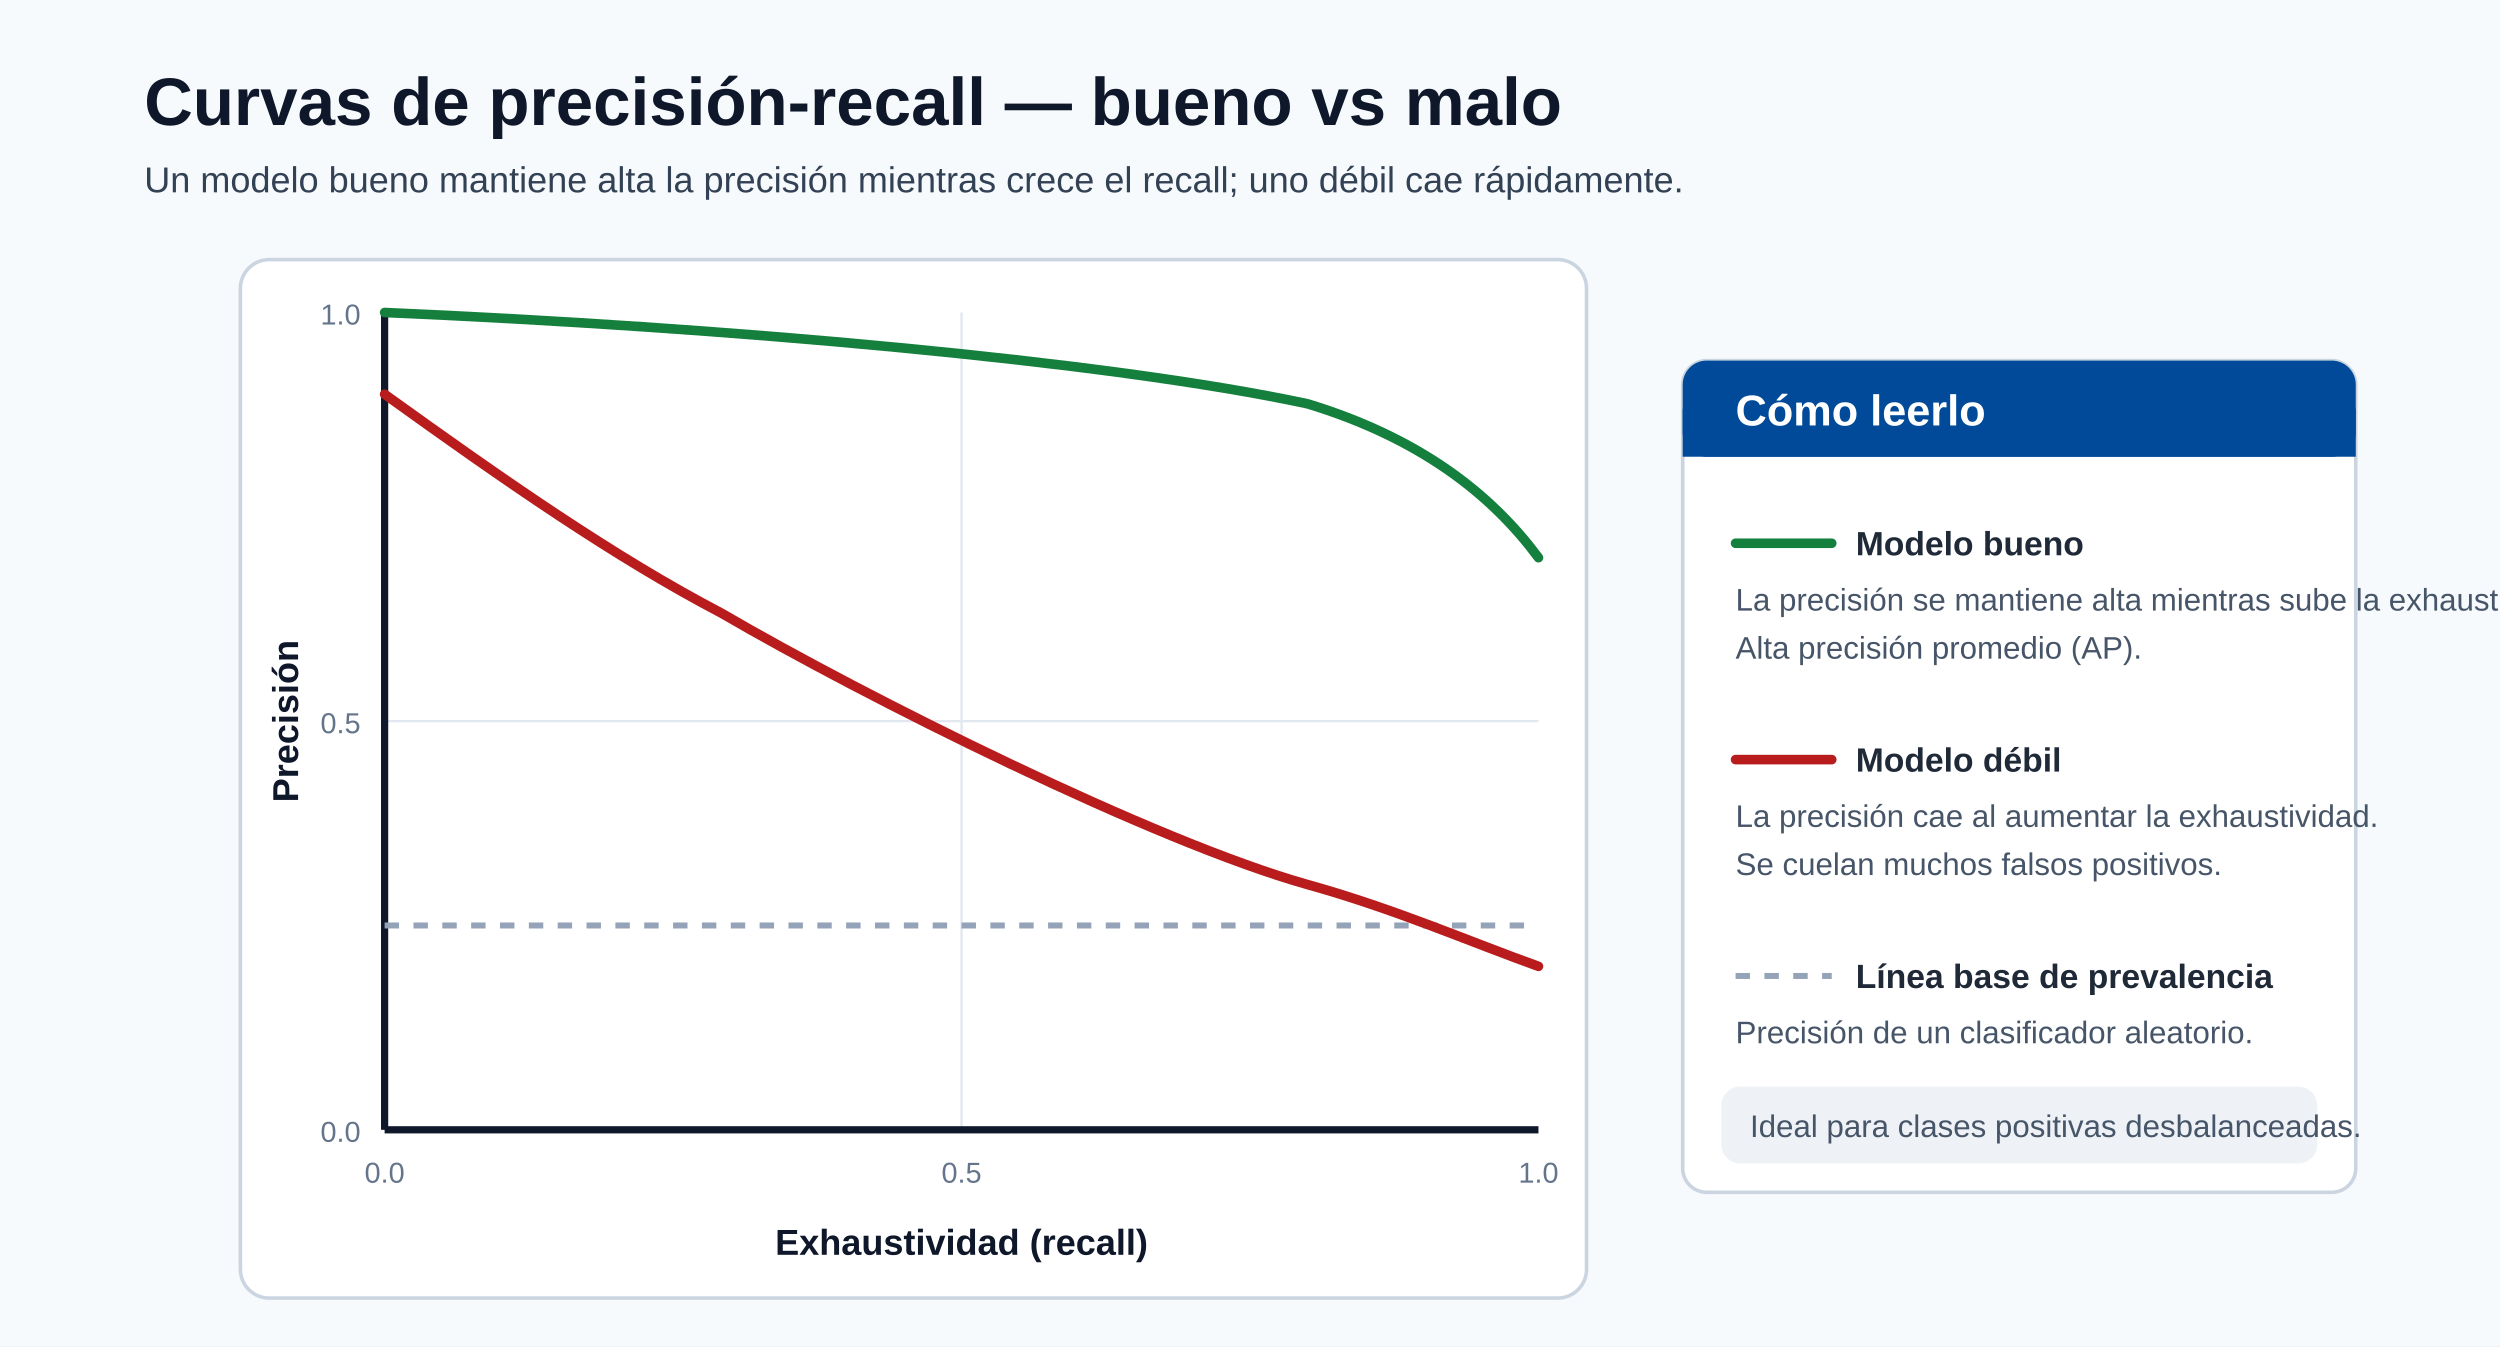
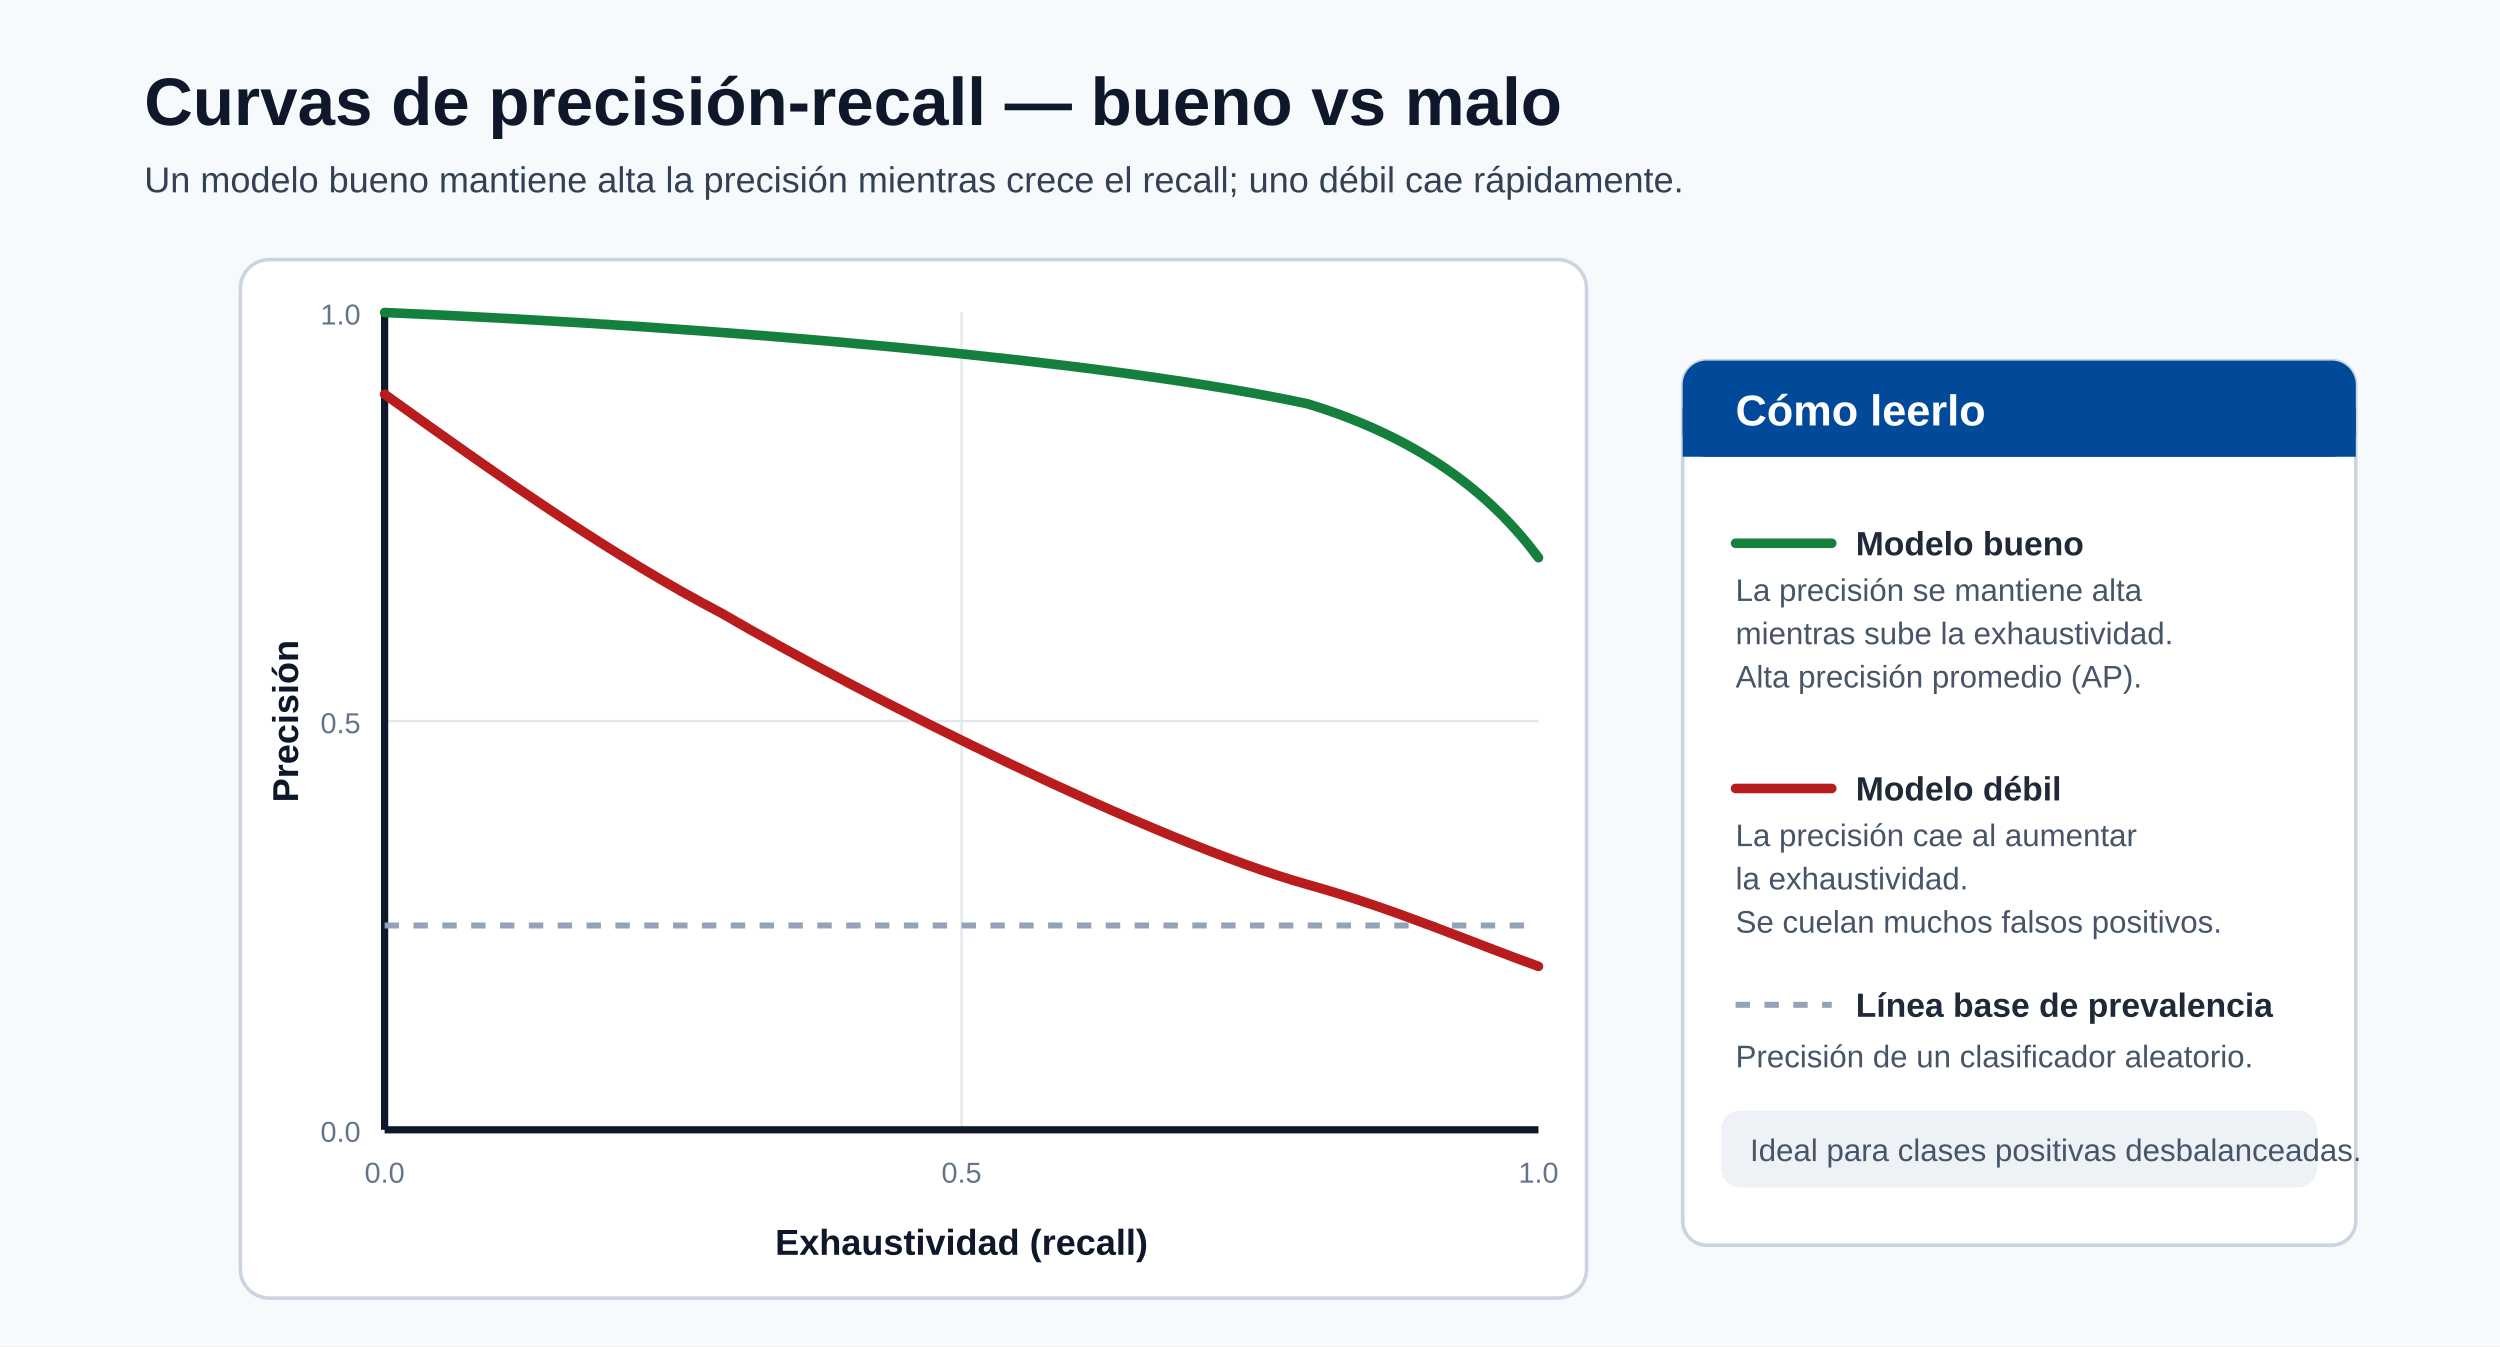
<svg xmlns="http://www.w3.org/2000/svg" width="1040" height="560" viewBox="0 0 1040 560" role="img" aria-labelledby="title desc">
  <defs>
    <style>
      .bg { fill: #f7fafc; }
      .title { fill: #0f172a; font-family: Segoe UI, Arial, sans-serif; font-size: 28px; font-weight: 700; }
      .subtitle { fill: #334155; font-family: Segoe UI, Arial, sans-serif; font-size: 15px; }
      .card { fill: #ffffff; stroke: #cbd5e1; stroke-width: 1.5; }
      .cardhead { font-family: Segoe UI, Arial, sans-serif; font-size: 18px; font-weight: 700; }
      .axislbl { font-family: Segoe UI, Arial, sans-serif; font-size: 15px; font-weight: 700; fill: #0f172a; }
      .tick { font-family: Segoe UI, Arial, sans-serif; font-size: 12px; fill: #64748b; }
      .label { font-family: Segoe UI, Arial, sans-serif; font-size: 14px; font-weight: 700; fill: #1f2937; }
      .desc2 { font-family: Segoe UI, Arial, sans-serif; font-size: 13px; fill: #475569; }
      .axis { stroke: #0f172a; stroke-width: 3; }
      .grid { stroke: #e2e8f0; stroke-width: 1; }
      .good { stroke: #15803d; stroke-width: 4; fill: none; stroke-linecap: round; }
      .bad { stroke: #b91c1c; stroke-width: 4; fill: none; stroke-linecap: round; }
      .ref { stroke: #94a3b8; stroke-width: 2.5; stroke-dasharray: 6 6; fill: none; }
    </style>
  </defs>
  <rect class="bg" x="0" y="0" width="1040" height="560" />
  <text class="title" x="60" y="52">Curvas de precisión-recall — bueno vs malo</text>
  <text class="subtitle" x="60" y="80">Un modelo bueno mantiene alta la precisión mientras crece el recall; uno débil cae rápidamente.</text>
  <rect class="card" x="100" y="108" width="560" height="432" rx="12" />
  <line class="grid" x1="160" y1="300" x2="640" y2="300" />
  <line class="grid" x1="400" y1="130" x2="400" y2="470" />
  <line class="axis" x1="160" y1="470" x2="640" y2="470" />
  <line class="axis" x1="160" y1="470" x2="160" y2="130" />
  <text class="tick" x="160" y="492" text-anchor="middle">0.0</text>
  <text class="tick" x="400" y="492" text-anchor="middle">0.5</text>
  <text class="tick" x="640" y="492" text-anchor="middle">1.0</text>
  <text class="tick" x="150" y="475" text-anchor="end">0.0</text>
  <text class="tick" x="150" y="305" text-anchor="end">0.5</text>
  <text class="tick" x="150" y="135" text-anchor="end">1.0</text>
  <text class="axislbl" x="400" y="522" text-anchor="middle">Exhaustividad (recall)</text>
  <text class="axislbl" x="124" y="300" text-anchor="middle" transform="rotate(-90 124 300)">Precisión</text>
  <line class="ref" x1="160" y1="385" x2="640" y2="385" />
  <path class="bad" d="M160,164 C210,200 256,232 300,255 C360,290 480,350 544,368 C580,378 612,392 640,402" />
  <path class="good" d="M160,130 C300,136 460,150 544,168 C590,182 620,205 640,232" />
-   <rect class="card" x="700" y="150" width="280" height="346" rx="10" />
+   <rect class="card" x="700" y="150" width="280" height="368" rx="10" />
  <rect x="700" y="150" width="280" height="40" rx="10" fill="#004a99" />
  <rect x="700" y="170" width="280" height="20" fill="#004a99" />
  <text class="cardhead" x="722" y="177" fill="#ffffff">Cómo leerlo</text>
  <line x1="722" y1="226" x2="762" y2="226" stroke="#15803d" stroke-width="4" stroke-linecap="round" />
  <text class="label" x="772" y="231" fill="#15803d">Modelo bueno</text>
-   <text class="desc2" x="722" y="254">La precisión se mantiene alta mientras sube la exhaustividad.</text>
-   <text class="desc2" x="722" y="274">Alta precisión promedio (AP).</text>
-   <line x1="722" y1="316" x2="762" y2="316" stroke="#b91c1c" stroke-width="4" stroke-linecap="round" />
-   <text class="label" x="772" y="321" fill="#b91c1c">Modelo débil</text>
-   <text class="desc2" x="722" y="344">La precisión cae al aumentar la exhaustividad.</text>
-   <text class="desc2" x="722" y="364">Se cuelan muchos falsos positivos.</text>
-   <line x1="722" y1="406" x2="762" y2="406" stroke="#94a3b8" stroke-width="2.5" stroke-dasharray="6 6" />
-   <text class="label" x="772" y="411" fill="#64748b">Línea base de prevalencia</text>
-   <text class="desc2" x="722" y="434">Precisión de un clasificador aleatorio.</text>
-   <rect x="716" y="452" width="248" height="32" rx="8" fill="#eef2f7" />
-   <text class="desc2" x="728" y="473">Ideal para clases positivas desbalanceadas.</text>
+   <text class="desc2" x="722" y="250">La precisión se mantiene alta</text>
+   <text class="desc2" x="722" y="268">mientras sube la exhaustividad.</text>
+   <text class="desc2" x="722" y="286">Alta precisión promedio (AP).</text>
+   <line x1="722" y1="328" x2="762" y2="328" stroke="#b91c1c" stroke-width="4" stroke-linecap="round" />
+   <text class="label" x="772" y="333" fill="#b91c1c">Modelo débil</text>
+   <text class="desc2" x="722" y="352">La precisión cae al aumentar</text>
+   <text class="desc2" x="722" y="370">la exhaustividad.</text>
+   <text class="desc2" x="722" y="388">Se cuelan muchos falsos positivos.</text>
+   <line x1="722" y1="418" x2="762" y2="418" stroke="#94a3b8" stroke-width="2.5" stroke-dasharray="6 6" />
+   <text class="label" x="772" y="423" fill="#64748b">Línea base de prevalencia</text>
+   <text class="desc2" x="722" y="444">Precisión de un clasificador aleatorio.</text>
+   <rect x="716" y="462" width="248" height="32" rx="8" fill="#eef2f7" />
+   <text class="desc2" x="728" y="483">Ideal para clases positivas desbalanceadas.</text>
</svg>
